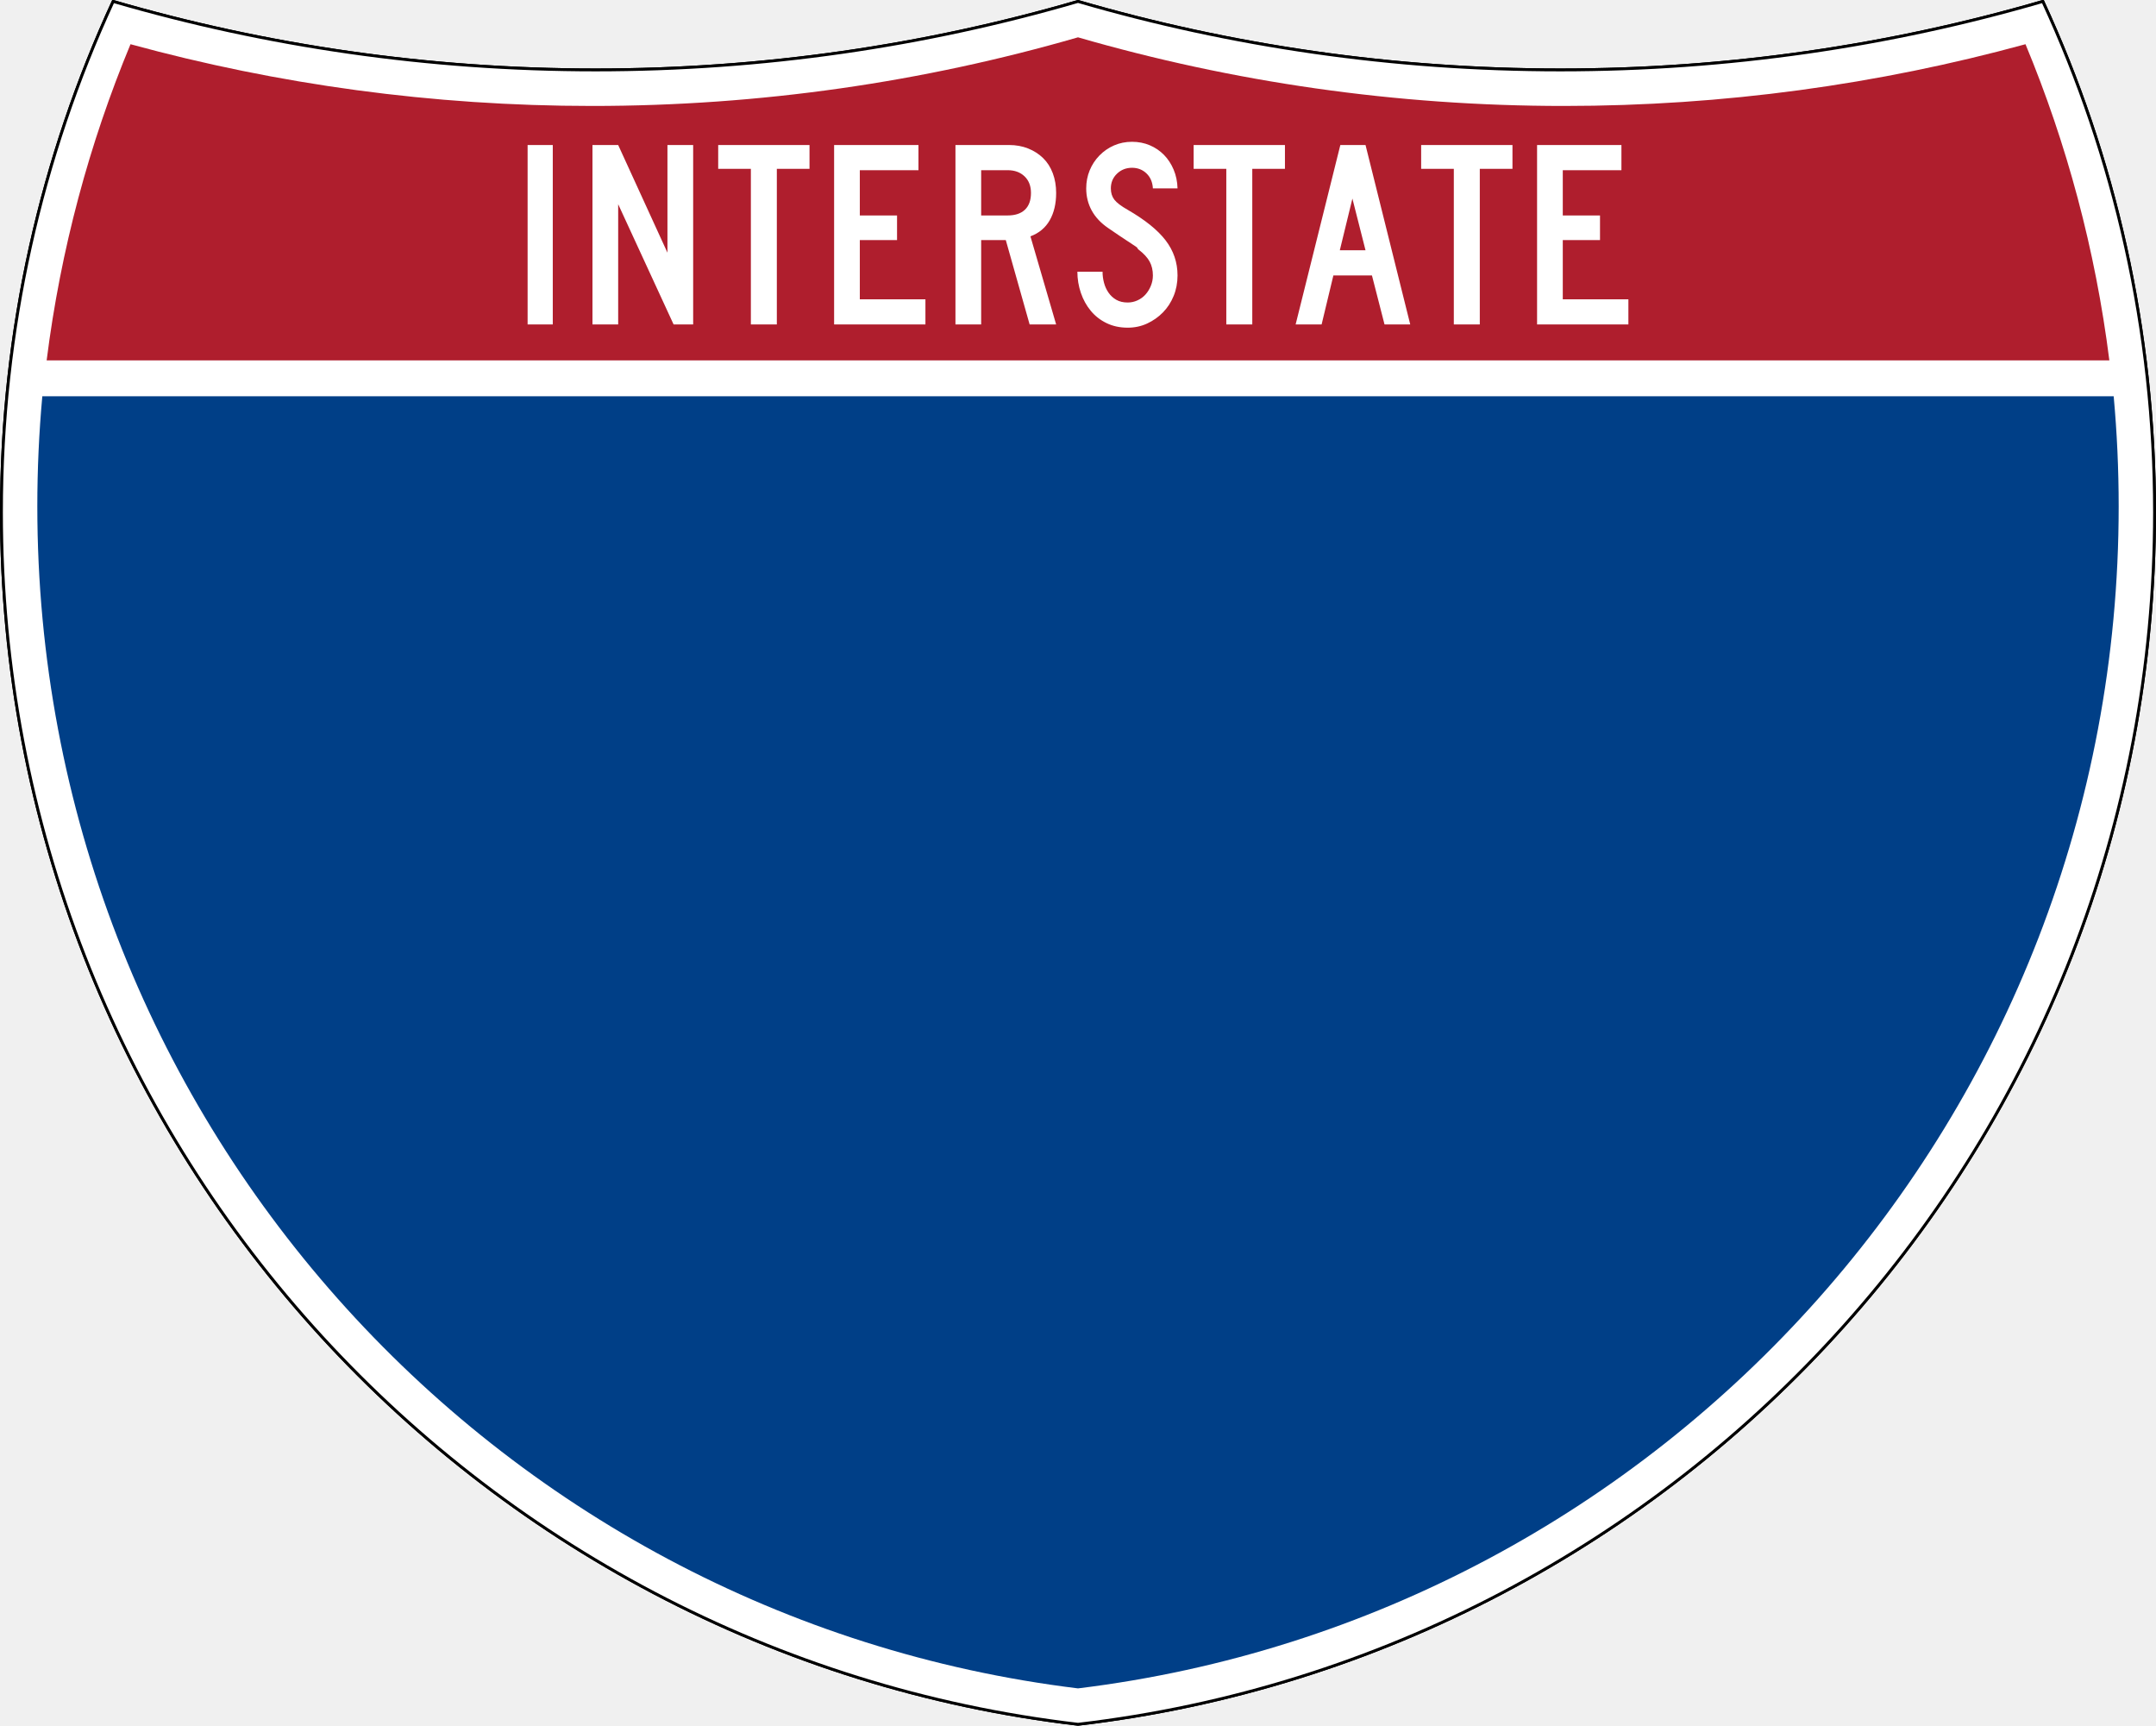
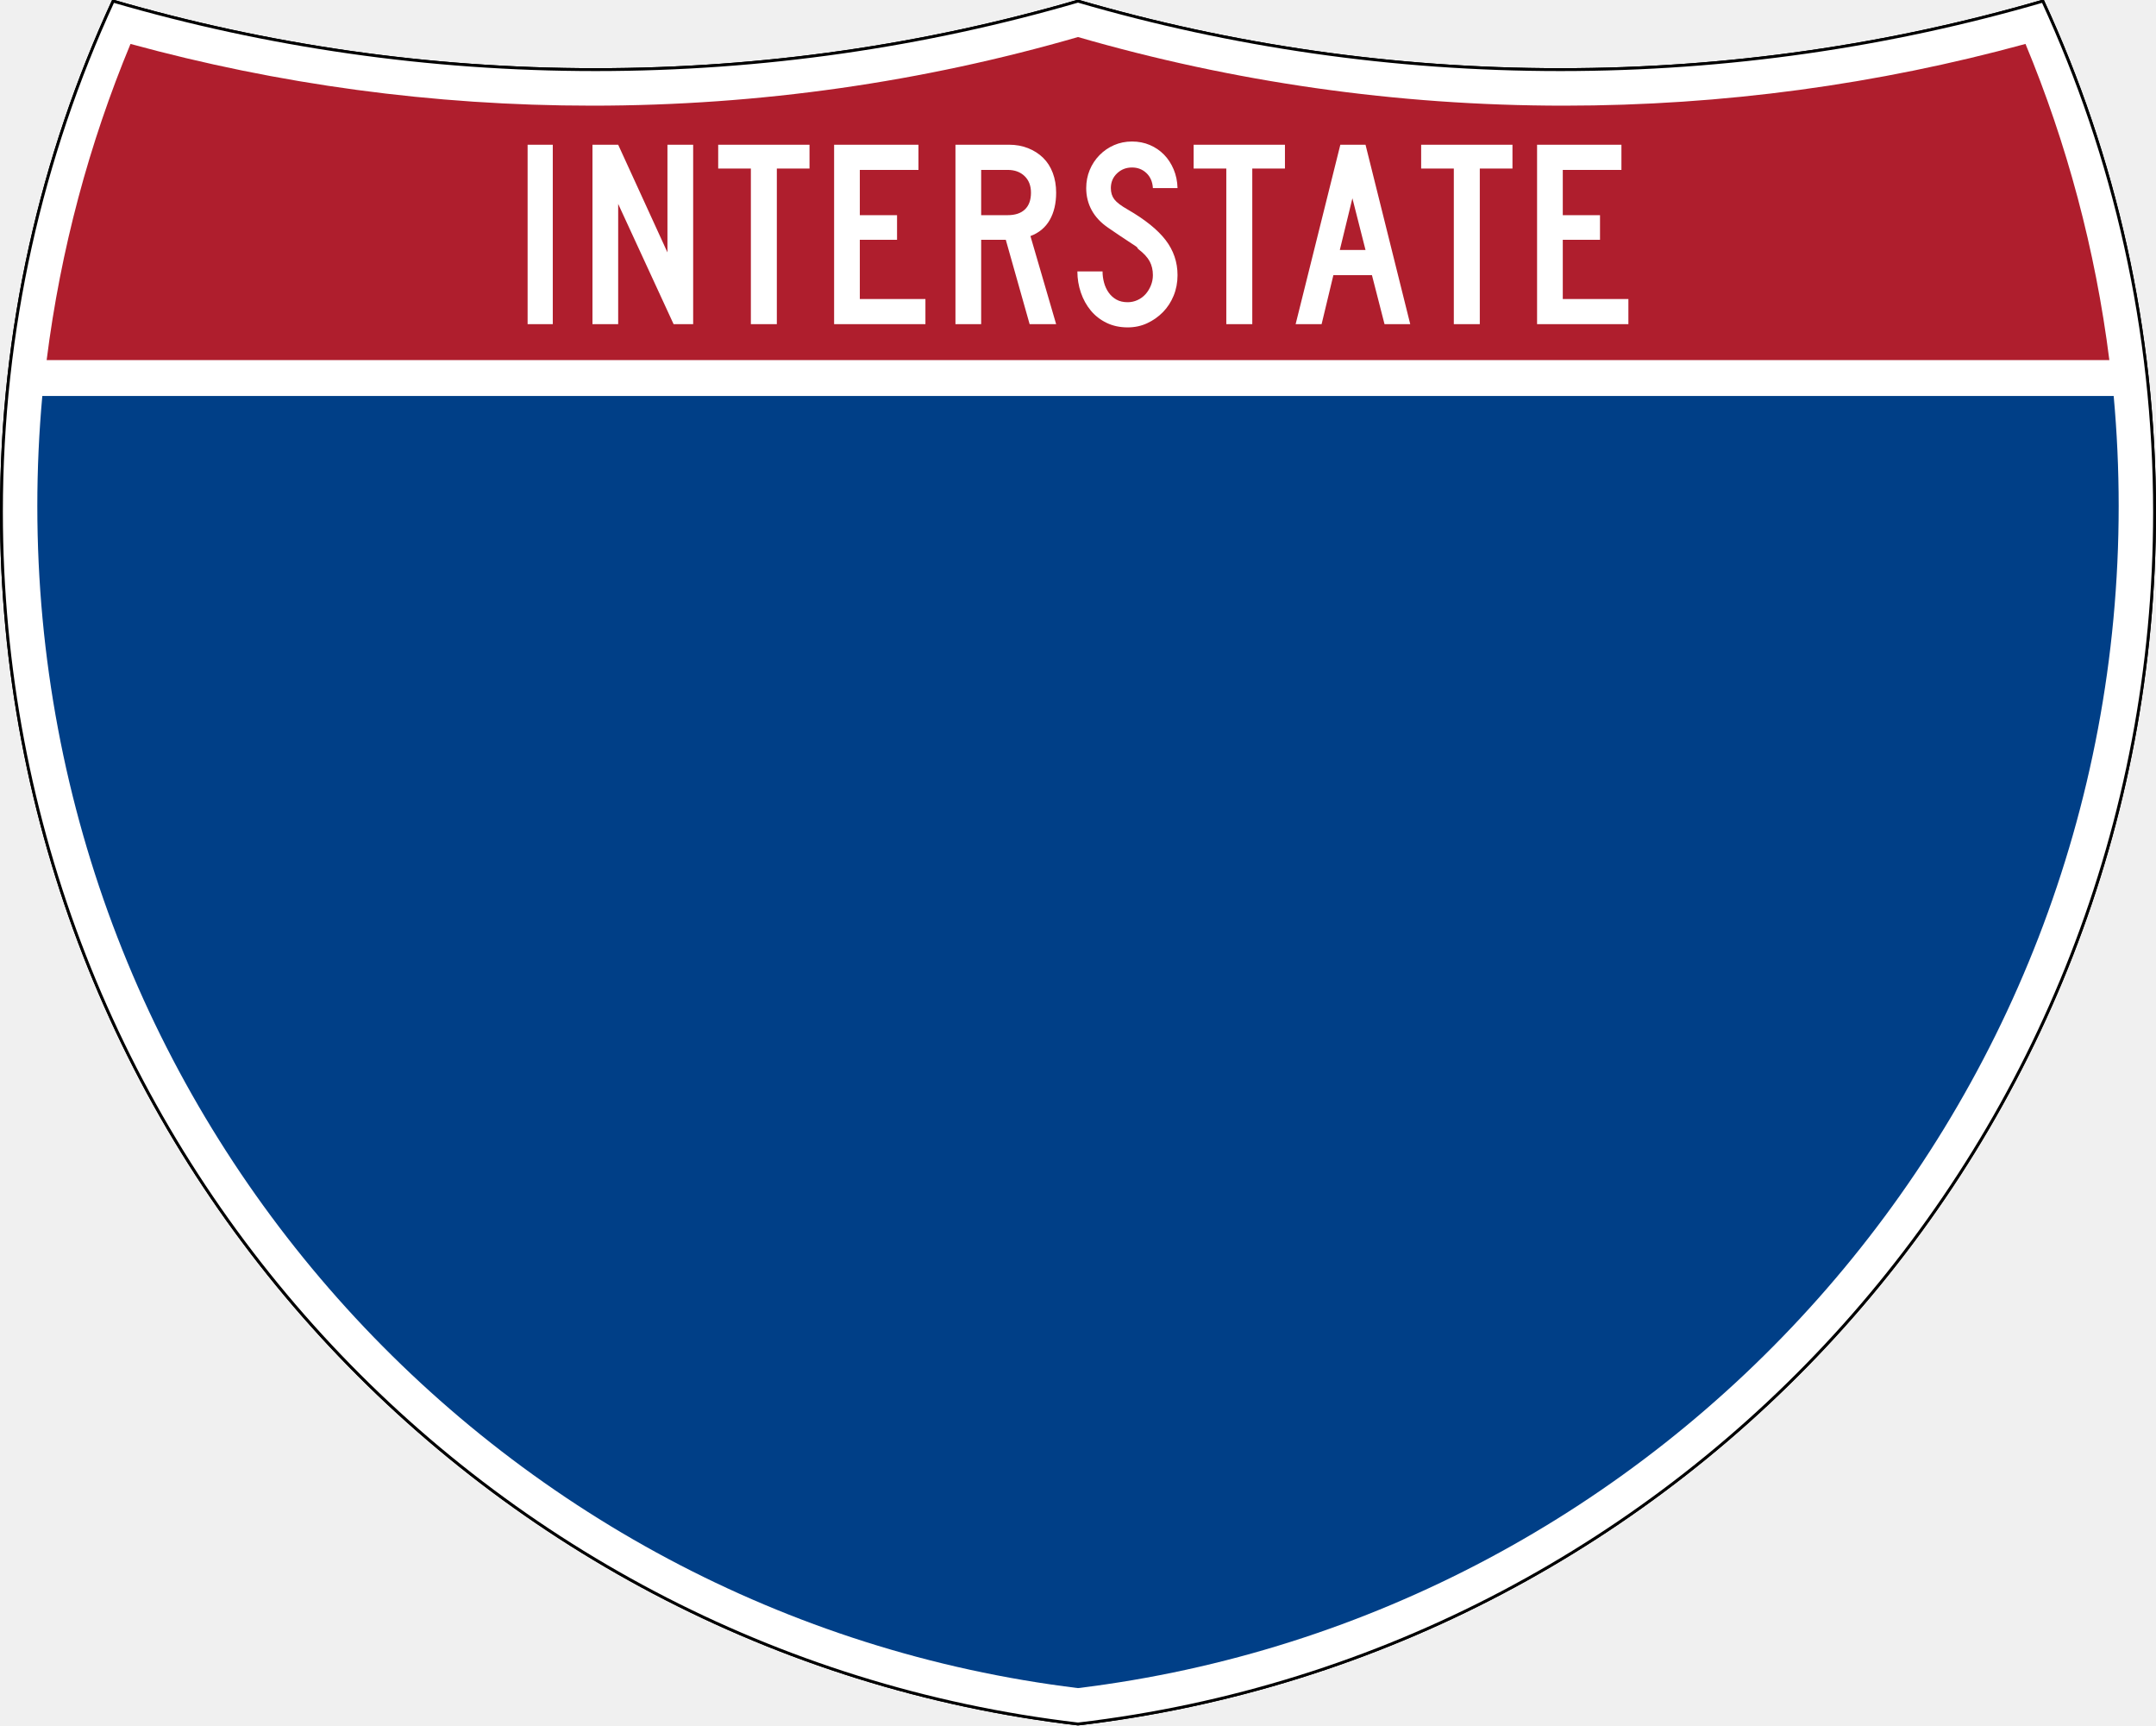
- <svg xmlns="http://www.w3.org/2000/svg" version="1.0" width="751" height="601" viewBox="0 0 750 599.999" id="Layer_1" xml:space="preserve">
+ <svg xmlns="http://www.w3.org/2000/svg" version="1.0" height="30" width="37.5" viewBox="0 0 750 599.999" id="Layer_1" xml:space="preserve">
  <defs id="defs62">
- 	
- 	
- 	
- 	
+ 
+ 
+ 
+ 
</defs>
  <g transform="matrix(0.9986685,0,0,0.9986701,0.4993342,0.3989609)" id="g5" style="fill:#ffffff;fill-opacity:1;stroke:#000000;stroke-width:1;stroke-miterlimit:4;stroke-dasharray:none;stroke-opacity:1">
    <path id="path7" style="fill:#ffffff;fill-opacity:1;stroke:#000000;stroke-width:1;stroke-miterlimit:4;stroke-dasharray:none;stroke-opacity:1" d="M 38.915,0 C 92.236,15.525 148.625,23.85 206.958,23.85 C 265.291,23.85 321.679,15.525 375,0 C 428.32,15.525 484.709,23.85 543.042,23.85 C 601.375,23.85 657.764,15.525 711.084,0 C 736.064,54.121 750,114.388 750,177.909 C 750,395.718 586.16,575.254 375,599.999 C 163.839,575.254 0,395.718 0,177.909 C 0,114.388 13.935,54.121 38.915,0 z " />
    <path id="path9" style="fill:#ffffff;fill-opacity:1;stroke:#000000;stroke-width:1;stroke-linecap:round;stroke-linejoin:round;stroke-miterlimit:4;stroke-dasharray:none;stroke-opacity:1" d="M 38.915,0 C 92.236,15.525 148.625,23.85 206.958,23.85 C 265.291,23.85 321.679,15.525 375,0 C 428.32,15.525 484.709,23.85 543.042,23.85 C 601.375,23.85 657.764,15.525 711.084,0 C 736.064,54.121 750,114.388 750,177.909 C 750,395.718 586.16,575.254 375,599.999 C 163.839,575.254 0,395.718 0,177.909 C 0,114.388 13.935,54.121 38.915,0 z " />
  </g>
  <g transform="matrix(1.005603,0,0,1.010135,-2.101365,-3.701906)" id="g11" style="fill:#003f87;fill-opacity:1">
    <path id="path13" style="fill:#003f87;fill-opacity:1" d="M 15,177.909 C 15,165.127 15.585,152.482 16.729,139.999 L 733.271,139.999 C 734.415,152.482 735,165.127 735,177.909 C 735,387.423 577.855,560.229 375,584.891 C 172.145,560.229 15,387.423 15,177.909 z " />
  </g>
  <g transform="matrix(1.00604,0,0,1.027083,-2.2645,-3.152306)" id="g15" style="fill:#af1e2d;fill-opacity:1">
    <path id="path17" style="fill:#af1e2d;fill-opacity:1" d="M 47.378,17.943 C 98.27,31.578 151.766,38.849 206.96,38.849 C 265.221,38.849 321.589,30.748 375,15.611 C 428.411,30.748 484.779,38.849 543.04,38.849 C 598.234,38.849 651.73,31.579 702.621,17.943 C 716.883,51.567 726.785,87.489 731.617,124.999 L 18.382,124.999 C 23.215,87.489 33.116,51.567 47.378,17.943 z " />
  </g>
  <path style="font-size:93.281px;font-style:normal;font-variant:normal;font-weight:normal;font-stretch:normal;text-align:center;line-height:125%;writing-mode:lr-tb;text-anchor:middle;fill:#ffffff;fill-opacity:1;font-family:Roadgeek 2005 Series C" d="M 183.538,112.749 L 183.538,50.333 L 192.294,50.333 L 192.294,112.749 L 183.538,112.749 z M 234.327,112.749 L 215.043,70.921 L 215.043,112.749 L 206.099,112.749 L 206.099,50.333 L 215.043,50.333 L 232.183,87.783 L 232.183,50.333 L 241.127,50.333 L 241.127,112.749 L 234.327,112.749 z M 270.235,58.626 L 270.235,112.749 L 261.201,112.749 L 261.201,58.626 L 249.835,58.626 L 249.835,50.333 L 281.601,50.333 L 281.601,58.626 L 270.235,58.626 z M 290.159,112.749 L 290.159,50.333 L 319.503,50.333 L 319.503,59.092 L 299.102,59.092 L 299.102,74.833 L 312.052,74.833 L 312.052,83.405 L 299.102,83.405 L 299.102,103.993 L 321.925,103.993 L 321.925,112.749 L 290.159,112.749 z M 358.175,112.749 L 349.883,83.405 L 341.314,83.405 L 341.314,112.749 L 332.37,112.749 L 332.37,50.333 L 351.003,50.333 C 353.425,50.333 355.645,50.737 357.664,51.544 C 359.682,52.351 361.421,53.47 362.881,54.899 C 364.34,56.328 365.458,58.082 366.234,60.162 C 367.01,62.242 367.398,64.525 367.398,67.009 C 367.398,70.736 366.653,73.903 365.162,76.512 C 363.671,79.121 361.435,80.983 358.454,82.1 L 367.398,112.749 L 358.175,112.749 z M 358.642,67.009 C 358.642,64.587 357.896,62.662 356.406,61.234 C 354.915,59.806 352.959,59.092 350.537,59.092 L 341.314,59.092 L 341.314,74.833 L 350.537,74.833 C 353.144,74.833 355.147,74.166 356.545,72.83 C 357.943,71.495 358.642,69.555 358.642,67.009 L 358.642,67.009 z M 409.624,95.7 C 409.624,98.247 409.174,100.623 408.273,102.827 C 407.373,105.032 406.131,106.941 404.548,108.556 C 402.964,110.171 401.132,111.459 399.051,112.422 C 396.97,113.385 394.718,113.866 392.296,113.866 C 389.563,113.866 387.11,113.339 384.937,112.283 C 382.764,111.227 380.933,109.799 379.442,107.999 C 377.951,106.198 376.802,104.118 375.995,101.757 C 375.188,99.396 374.784,96.943 374.784,94.398 L 383.54,94.398 C 383.54,95.702 383.711,96.99 384.052,98.263 C 384.393,99.536 384.921,100.685 385.635,101.71 C 386.35,102.735 387.25,103.558 388.337,104.179 C 389.424,104.8 390.744,105.11 392.296,105.11 C 393.477,105.11 394.611,104.862 395.698,104.365 C 396.785,103.869 397.716,103.186 398.492,102.316 C 399.268,101.446 399.889,100.436 400.354,99.288 C 400.82,98.139 401.052,96.943 401.052,95.7 C 401.052,93.9 400.68,92.301 399.935,90.904 C 399.19,89.507 397.886,88.094 396.023,86.665 C 395.712,86.355 395.588,86.184 395.651,86.152 C 395.713,86.121 395.527,85.95 395.092,85.641 C 394.657,85.331 393.741,84.725 392.343,83.824 C 390.945,82.923 388.663,81.386 385.496,79.214 C 382.951,77.474 381.041,75.44 379.767,73.11 C 378.494,70.781 377.857,68.22 377.857,65.426 C 377.857,63.19 378.261,61.093 379.068,59.137 C 379.875,57.182 381.009,55.458 382.468,53.968 C 383.928,52.477 385.62,51.312 387.546,50.474 C 389.471,49.635 391.551,49.216 393.786,49.216 C 396.022,49.216 398.088,49.619 399.982,50.427 C 401.876,51.234 403.522,52.352 404.919,53.781 C 406.316,55.21 407.433,56.919 408.272,58.906 C 409.111,60.893 409.561,63.066 409.624,65.426 L 401.052,65.426 C 400.929,63.252 400.184,61.513 398.818,60.209 C 397.451,58.905 395.774,58.253 393.786,58.253 C 391.737,58.253 389.999,58.937 388.571,60.303 C 387.142,61.67 386.428,63.377 386.428,65.426 C 386.428,66.978 386.832,68.282 387.64,69.338 C 388.447,70.393 389.999,71.573 392.296,72.877 C 398.321,76.355 402.715,79.895 405.479,83.497 C 408.242,87.099 409.624,91.167 409.624,95.7 L 409.624,95.7 z M 435.625,58.626 L 435.625,112.749 L 426.59,112.749 L 426.59,58.626 L 415.224,58.626 L 415.224,50.333 L 446.991,50.333 L 446.991,58.626 L 435.625,58.626 z M 481.632,112.749 L 477.254,95.7 L 463.838,95.7 L 459.742,112.749 L 450.704,112.749 L 466.26,50.333 L 475.019,50.333 L 490.576,112.749 L 481.632,112.749 z M 470.454,68.965 L 466.076,86.944 L 475.019,86.944 L 470.454,68.965 z M 514.772,58.626 L 514.772,112.749 L 505.737,112.749 L 505.737,58.626 L 494.371,58.626 L 494.371,50.333 L 526.138,50.333 L 526.138,58.626 L 514.772,58.626 z M 534.695,112.749 L 534.695,50.333 L 564.04,50.333 L 564.04,59.092 L 543.639,59.092 L 543.639,74.833 L 556.589,74.833 L 556.589,83.405 L 543.639,83.405 L 543.639,103.993 L 566.462,103.993 L 566.462,112.749 L 534.695,112.749 z " id="text7023" />
</svg>
